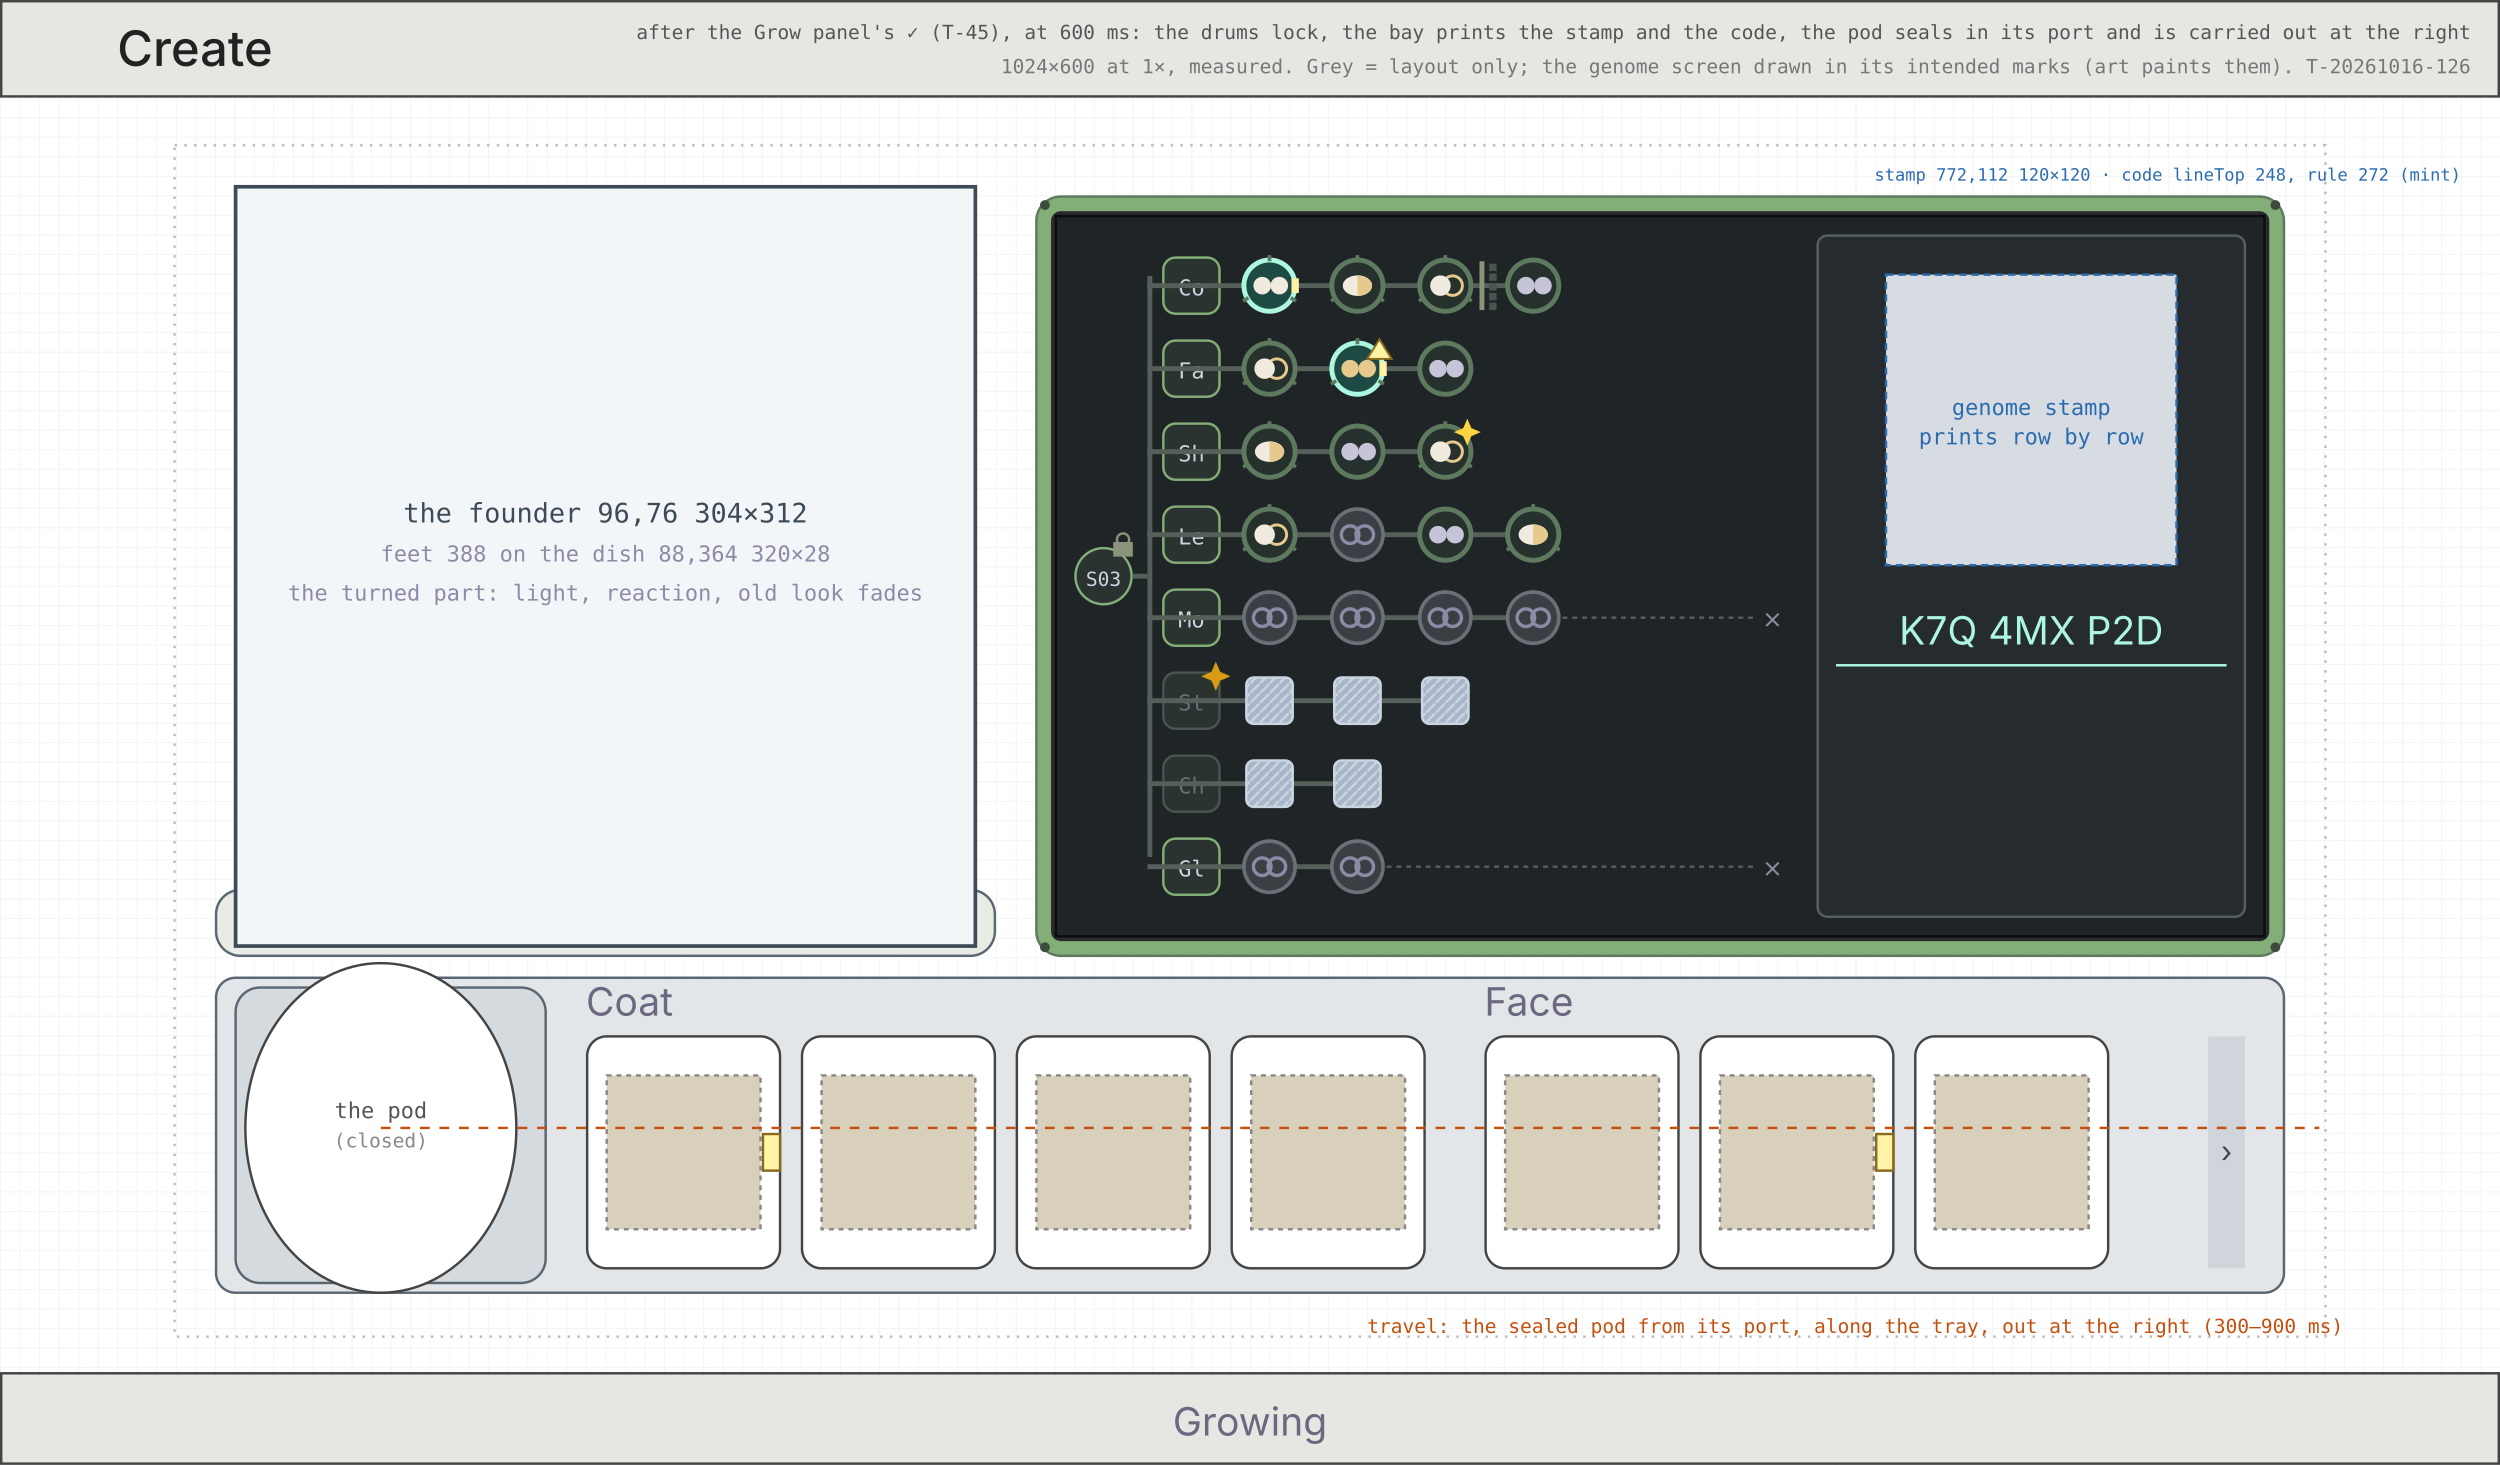
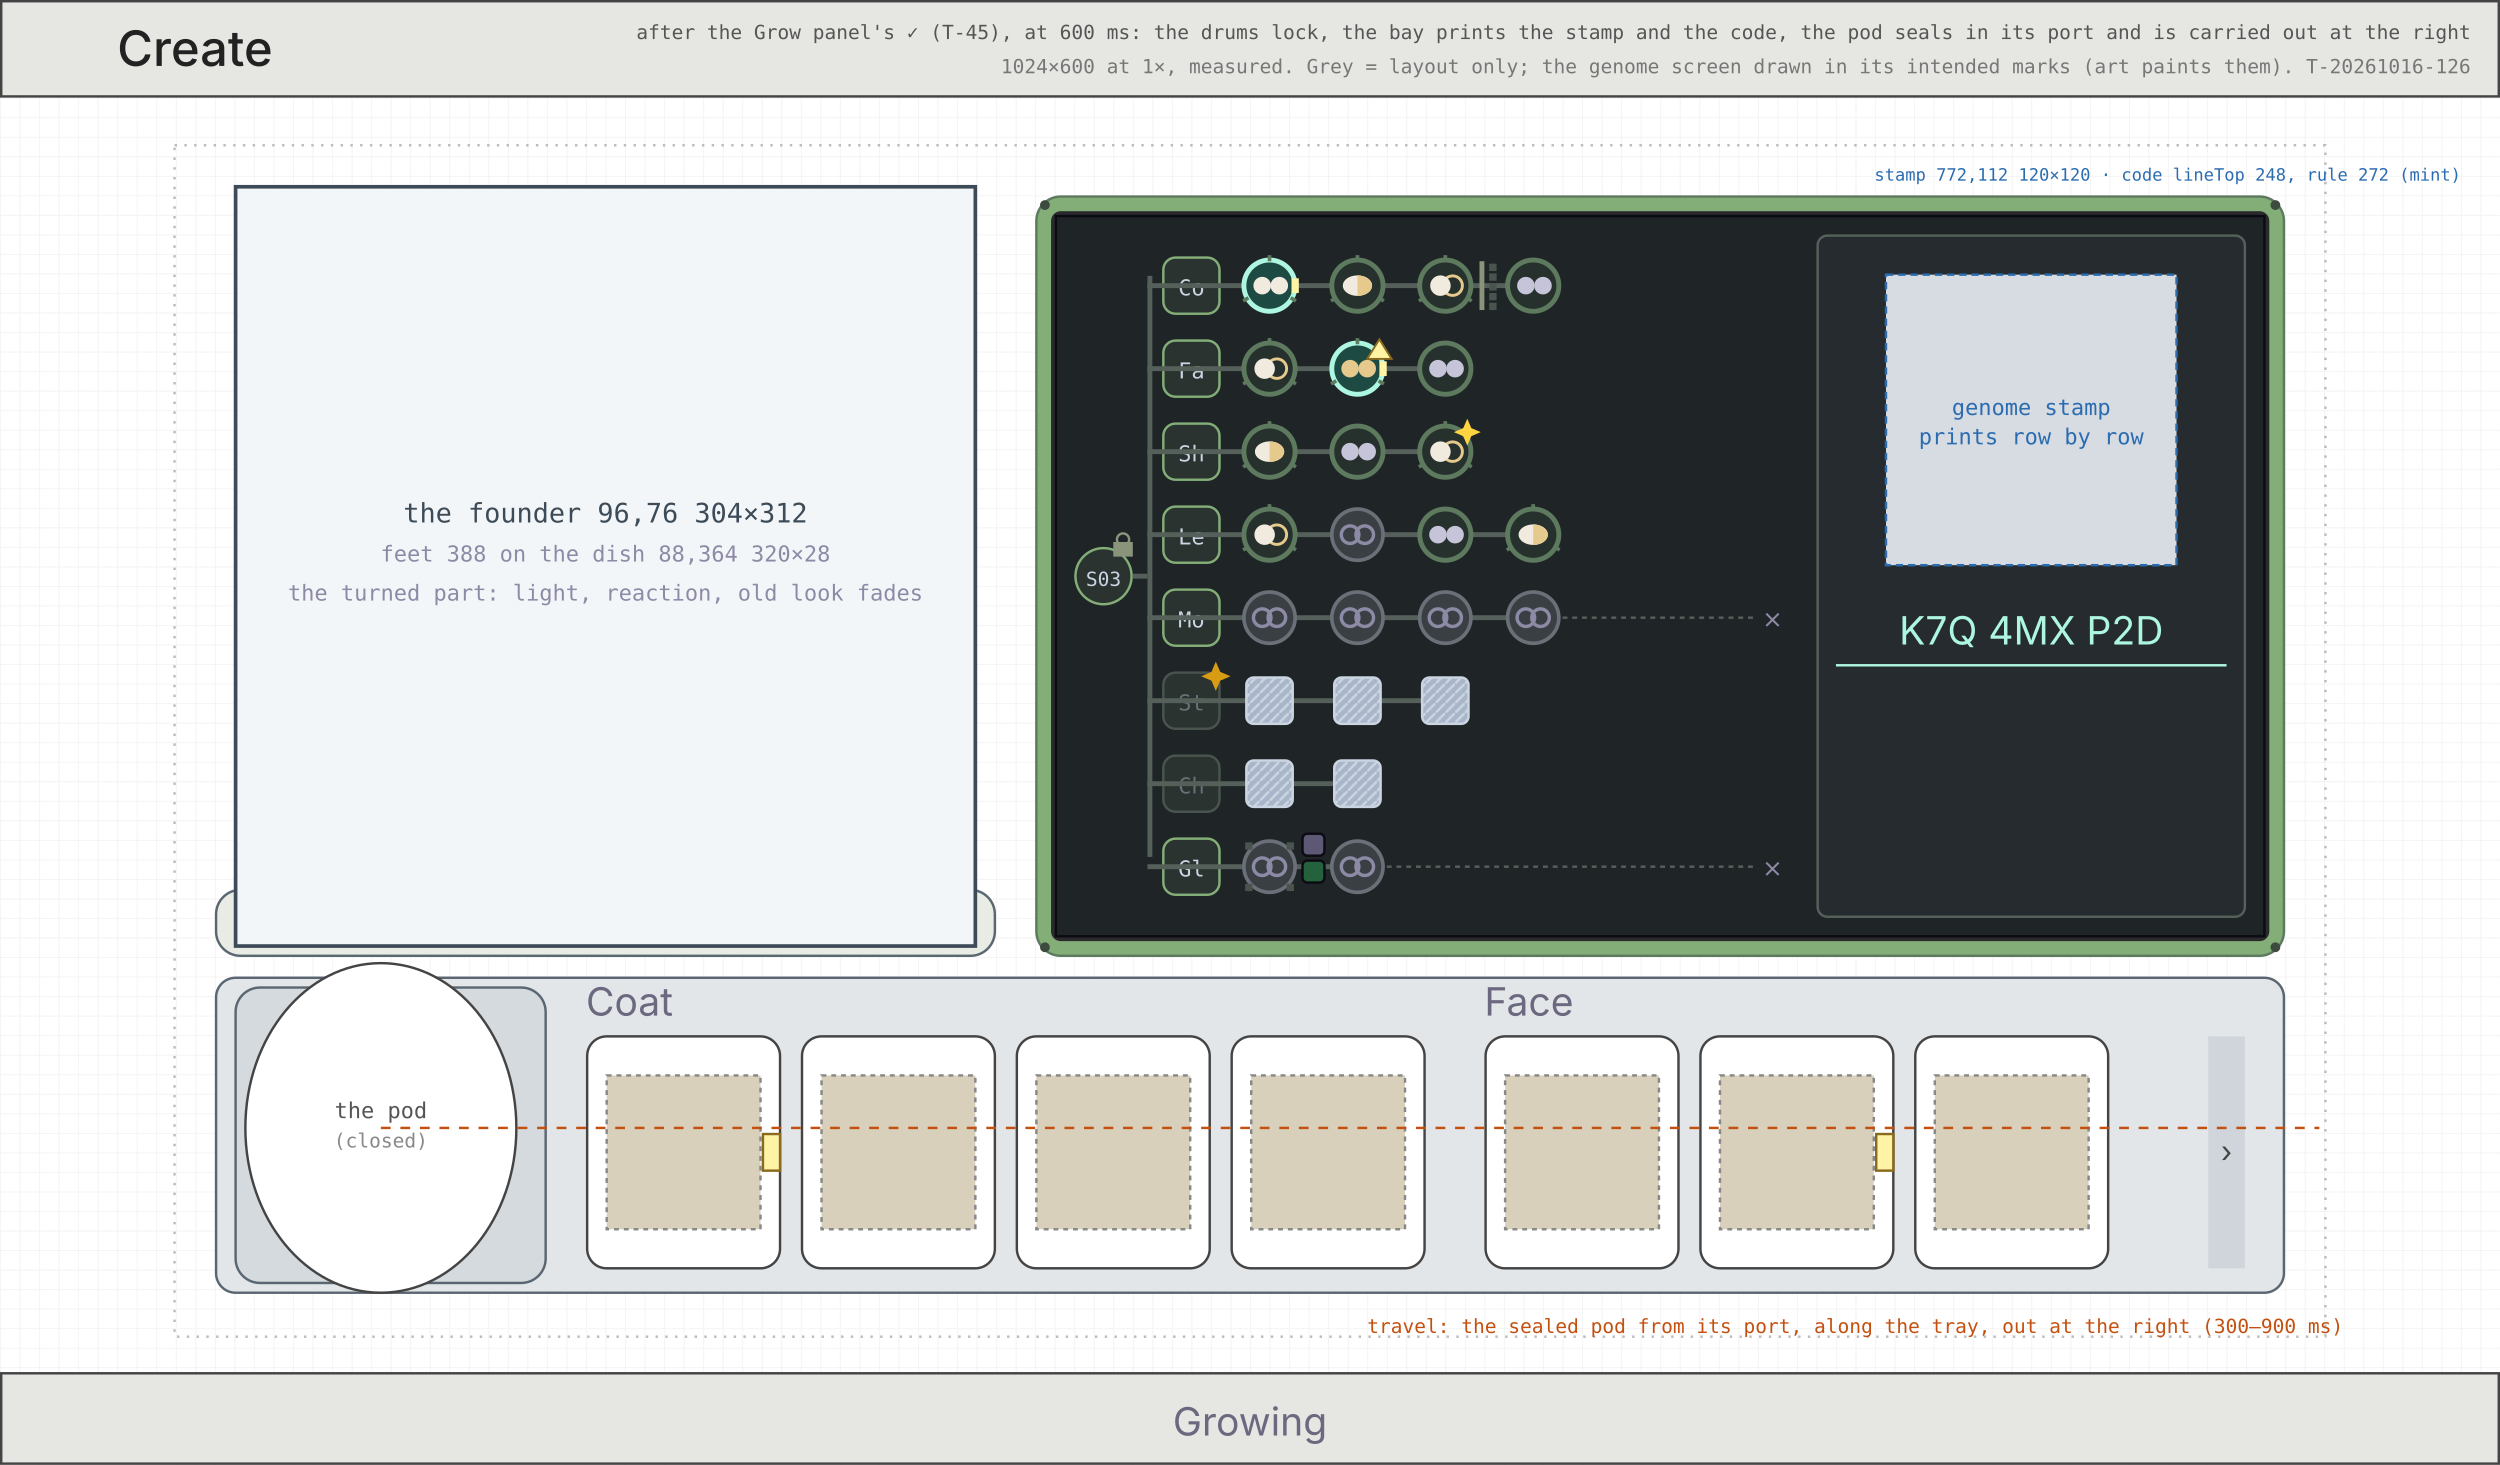
<svg xmlns="http://www.w3.org/2000/svg" viewBox="0 0 1024 600" width="1024" height="600" font-family="Inter, DejaVu Sans, sans-serif">
  <defs>
    <pattern id="g8" width="8" height="8" patternUnits="userSpaceOnUse">
      <path d="M8 0H0V8" fill="none" stroke="#efefef" stroke-width="0.5" />
    </pattern>
    <pattern id="fr" width="4" height="4" patternUnits="userSpaceOnUse">
      <rect width="4" height="4" fill="#a9b5c8" />
      <path d="M0 4L4 0" stroke="#cbd5e2" stroke-width="1" />
    </pattern>
  </defs>
  <rect width="1024" height="600" fill="#fff" />
  <rect width="1024" height="600" fill="url(#g8)" />
  <rect x="71.5" y="59.5" width="881" height="488" fill="none" stroke="#bbb" stroke-width="1" stroke-dasharray="1 3" />
  <rect x="0.5" y="0.5" width="1023" height="39" fill="#e6e6e2" stroke="#444" stroke-width="1" />
  <text x="48" y="27" font-size="20" fill="#222" text-anchor="start" font-weight="500">Create</text>
  <text x="1012" y="16" font-size="8" fill="#555" text-anchor="end" font-family="DejaVu Sans Mono, monospace">after the Grow panel's ✓ (T-45), at 600 ms: the drums lock, the bay prints the stamp and the code, the pod seals in its port and is carried out at the right</text>
  <text x="1012" y="30" font-size="8" fill="#777" text-anchor="end" font-family="DejaVu Sans Mono, monospace">1024×600 at 1×, measured. Grey = layout only; the genome screen drawn in its intended marks (art paints them). T-20261016-126</text>
  <rect x="88.5" y="364.5" width="319" height="27" fill="#e8ece4" stroke="#5a6672" stroke-width="1" rx="10" />
  <rect x="96.5" y="76.5" width="303" height="311" fill="#f3f6f8" stroke="#3c4b57" stroke-width="1.5" />
  <text x="248" y="214" font-size="11" fill="#3c4b57" text-anchor="middle" font-family="DejaVu Sans Mono, monospace">the founder 96,76 304×312</text>
  <text x="248" y="230" font-size="9" fill="#8d8aa6" text-anchor="middle" font-family="DejaVu Sans Mono, monospace">feet 388 on the dish 88,364 320×28</text>
  <text x="248" y="246" font-size="9" fill="#8d8aa6" text-anchor="middle" font-family="DejaVu Sans Mono, monospace">the turned part: light, reaction, old look fades</text>
  <rect x="88.5" y="400.5" width="847" height="129" fill="#e3e6e8" stroke="#5a6672" stroke-width="1" rx="8" />
  <rect x="96.5" y="404.5" width="127" height="121" fill="#d5dade" stroke="#5a6672" stroke-width="1" rx="10" />
  <ellipse cx="156" cy="462" rx="55.5" ry="67.5" fill="#fff" stroke="#444" />
  <text x="156" y="458" font-size="9" fill="#555" text-anchor="middle" font-family="DejaVu Sans Mono, monospace">the pod</text>
  <text x="156" y="470" font-size="8" fill="#888" text-anchor="middle" font-family="DejaVu Sans Mono, monospace">(closed)</text>
  <text x="240" y="416" font-size="16" fill="#6b6880" text-anchor="start">Coat</text>
  <rect x="240.5" y="424.5" width="79" height="95" fill="#fff" stroke="#444" stroke-width="1" rx="8" />
  <rect x="248.5" y="440.5" width="63" height="63" fill="#d9d0bc" stroke="#888" stroke-width="1" stroke-dasharray="2 2" />
  <rect x="312.5" y="464.5" width="7" height="15" fill="#fff4a6" stroke="#8a6a1e" stroke-width="1" />
  <rect x="328.5" y="424.5" width="79" height="95" fill="#fff" stroke="#444" stroke-width="1" rx="8" />
  <rect x="336.5" y="440.5" width="63" height="63" fill="#d9d0bc" stroke="#888" stroke-width="1" stroke-dasharray="2 2" />
  <rect x="416.5" y="424.5" width="79" height="95" fill="#fff" stroke="#444" stroke-width="1" rx="8" />
  <rect x="424.5" y="440.5" width="63" height="63" fill="#d9d0bc" stroke="#888" stroke-width="1" stroke-dasharray="2 2" />
  <rect x="504.5" y="424.5" width="79" height="95" fill="#fff" stroke="#444" stroke-width="1" rx="8" />
  <rect x="512.5" y="440.5" width="63" height="63" fill="#d9d0bc" stroke="#888" stroke-width="1" stroke-dasharray="2 2" />
  <text x="608" y="416" font-size="16" fill="#6b6880" text-anchor="start">Face</text>
  <rect x="608.5" y="424.5" width="79" height="95" fill="#fff" stroke="#444" stroke-width="1" rx="8" />
  <rect x="616.5" y="440.5" width="63" height="63" fill="#d9d0bc" stroke="#888" stroke-width="1" stroke-dasharray="2 2" />
  <rect x="696.5" y="424.5" width="79" height="95" fill="#fff" stroke="#444" stroke-width="1" rx="8" />
  <rect x="704.5" y="440.5" width="63" height="63" fill="#d9d0bc" stroke="#888" stroke-width="1" stroke-dasharray="2 2" />
  <rect x="768.5" y="464.5" width="7" height="15" fill="#fff4a6" stroke="#8a6a1e" stroke-width="1" />
  <rect x="784.5" y="424.5" width="79" height="95" fill="#fff" stroke="#444" stroke-width="1" rx="8" />
  <rect x="792.5" y="440.5" width="63" height="63" fill="#d9d0bc" stroke="#888" stroke-width="1" stroke-dasharray="2 2" />
  <rect x="904.5" y="424.5" width="15" height="95" fill="#cfd5da" stroke="none" stroke-width="1" />
  <text x="912" y="476" font-size="12" fill="#444" text-anchor="middle">›</text>
  <rect x="424.5" y="80.5" width="511" height="311" fill="#84ae78" stroke="#5d7a5f" stroke-width="1" rx="10" />
  <rect x="430.5" y="86.5" width="499" height="299" fill="#2a2a2d" stroke="none" stroke-width="1" rx="4" />
  <rect x="432.5" y="88.5" width="495" height="295" fill="#1f2427" stroke="#0c0a12" stroke-width="1" />
  <circle cx="428" cy="84" r="2" fill="#3d4a3e" stroke="none" stroke-width="1" />
  <circle cx="932" cy="84" r="2" fill="#3d4a3e" stroke="none" stroke-width="1" />
  <circle cx="428" cy="388" r="2" fill="#3d4a3e" stroke="none" stroke-width="1" />
  <circle cx="932" cy="388" r="2" fill="#3d4a3e" stroke="none" stroke-width="1" />
  <rect x="470" y="113" width="2" height="238" fill="#56605a" />
  <rect x="440.5" y="224.5" width="23" height="23" fill="#2a3330" stroke="#84ae78" stroke-width="1" rx="12" />
  <text x="452" y="240" font-size="8" fill="#cbd5e2" text-anchor="middle" font-family="DejaVu Sans Mono, monospace">S03</text>
  <rect x="464" y="235" width="6" height="2" fill="#56605a" />
  <rect x="456" y="222" width="8" height="6" fill="#8a947b" />
  <rect x="457.5" y="218.5" width="5" height="5" fill="none" stroke="#8a947b" stroke-width="1" rx="3" />
  <rect x="476.5" y="105.5" width="23" height="23" fill="#2a3330" stroke="#84ae78" stroke-width="1" rx="5" />
  <text x="488" y="121" font-size="9" fill="#cbd5e2" text-anchor="middle" font-family="DejaVu Sans Mono, monospace">Co</text>
  <rect x="470" y="116" width="158" height="2" fill="#56605a" />
  <circle cx="520" cy="117" r="10.5" fill="#1d4a42" stroke="#adf6e0" stroke-width="2" />
  <line x1="520.0" y1="107.0" x2="520.0" y2="104.5" stroke="#5d7a5f" stroke-width="1.5" />
  <line x1="528.66" y1="122.0" x2="530.825" y2="123.25" stroke="#5d7a5f" stroke-width="1.5" />
  <line x1="511.34" y1="122.0" x2="509.175" y2="123.25" stroke="#5d7a5f" stroke-width="1.5" />
  <circle cx="517" cy="117" r="3.6" fill="#f1ebdf" stroke="none" stroke-width="1" />
  <circle cx="524" cy="117" r="3.6" fill="#f1ebdf" stroke="none" stroke-width="1" />
  <rect x="529" y="114" width="3" height="6" fill="#fff4a6" />
  <circle cx="556" cy="117" r="10.5" fill="#26302c" stroke="#5d7a5f" stroke-width="2" />
  <line x1="556.0" y1="107.0" x2="556.0" y2="104.5" stroke="#5d7a5f" stroke-width="1.5" />
  <line x1="564.66" y1="122.0" x2="566.825" y2="123.25" stroke="#5d7a5f" stroke-width="1.5" />
  <line x1="547.34" y1="122.0" x2="545.175" y2="123.25" stroke="#5d7a5f" stroke-width="1.5" />
  <ellipse cx="556" cy="117" rx="6" ry="4.2" fill="#f1ebdf" />
  <path d="M556 112.8A6 4.2 0 0 1 556 121.2Z" fill="#e6c98c" />
  <rect x="606" y="107" width="2" height="20" fill="#8a947b" />
  <rect x="610" y="108" width="3" height="3" fill="#4a544e" />
  <rect x="610" y="112" width="3" height="3" fill="#4a544e" />
  <rect x="610" y="116" width="3" height="3" fill="#4a544e" />
  <rect x="610" y="120" width="3" height="3" fill="#4a544e" />
  <rect x="610" y="124" width="3" height="3" fill="#4a544e" />
  <circle cx="592" cy="117" r="10.5" fill="#26302c" stroke="#5d7a5f" stroke-width="2" />
  <line x1="592.0" y1="107.0" x2="592.0" y2="104.5" stroke="#5d7a5f" stroke-width="1.5" />
  <line x1="600.66" y1="122.0" x2="602.825" y2="123.25" stroke="#5d7a5f" stroke-width="1.5" />
  <line x1="583.34" y1="122.0" x2="581.175" y2="123.25" stroke="#5d7a5f" stroke-width="1.5" />
  <circle cx="595" cy="117" r="4" fill="none" stroke="#e6c98c" stroke-width="1.2" />
  <circle cx="590" cy="117" r="4.2" fill="#f1ebdf" stroke="none" stroke-width="1" />
  <circle cx="628" cy="117" r="10.5" fill="#26302c" stroke="#5d7a5f" stroke-width="2" />
  <circle cx="625" cy="117" r="3.6" fill="#c6c4d8" stroke="none" stroke-width="1" />
  <circle cx="632" cy="117" r="3.6" fill="#c6c4d8" stroke="none" stroke-width="1" />
  <rect x="476.5" y="139.5" width="23" height="23" fill="#2a3330" stroke="#84ae78" stroke-width="1" rx="5" />
  <text x="488" y="155" font-size="9" fill="#cbd5e2" text-anchor="middle" font-family="DejaVu Sans Mono, monospace">Fa</text>
  <rect x="470" y="150" width="122" height="2" fill="#56605a" />
  <circle cx="520" cy="151" r="10.5" fill="#26302c" stroke="#5d7a5f" stroke-width="2" />
  <line x1="520.0" y1="141.0" x2="520.0" y2="138.5" stroke="#5d7a5f" stroke-width="1.5" />
  <line x1="528.66" y1="156.0" x2="530.825" y2="157.25" stroke="#5d7a5f" stroke-width="1.5" />
  <line x1="511.34" y1="156.0" x2="509.175" y2="157.25" stroke="#5d7a5f" stroke-width="1.5" />
  <circle cx="523" cy="151" r="4" fill="none" stroke="#e6c98c" stroke-width="1.2" />
  <circle cx="518" cy="151" r="4.2" fill="#f1ebdf" stroke="none" stroke-width="1" />
  <circle cx="556" cy="151" r="10.5" fill="#1d4a42" stroke="#adf6e0" stroke-width="2" />
  <line x1="556.0" y1="141.0" x2="556.0" y2="138.5" stroke="#5d7a5f" stroke-width="1.5" />
  <line x1="564.66" y1="156.0" x2="566.825" y2="157.25" stroke="#5d7a5f" stroke-width="1.5" />
  <line x1="547.34" y1="156.0" x2="545.175" y2="157.25" stroke="#5d7a5f" stroke-width="1.5" />
  <circle cx="553" cy="151" r="3.6" fill="#e6c98c" stroke="none" stroke-width="1" />
  <circle cx="560" cy="151" r="3.6" fill="#e6c98c" stroke="none" stroke-width="1" />
  <rect x="565" y="148" width="3" height="6" fill="#fff4a6" />
  <path d="M565 139L570 147L560 147Z" fill="#fff4a6" stroke="#8a6a1e" stroke-width="0.8" />
  <circle cx="592" cy="151" r="10.5" fill="#26302c" stroke="#5d7a5f" stroke-width="2" />
  <circle cx="589" cy="151" r="3.6" fill="#c6c4d8" stroke="none" stroke-width="1" />
  <circle cx="596" cy="151" r="3.6" fill="#c6c4d8" stroke="none" stroke-width="1" />
  <rect x="476.5" y="173.5" width="23" height="23" fill="#2a3330" stroke="#84ae78" stroke-width="1" rx="5" />
  <text x="488" y="189" font-size="9" fill="#cbd5e2" text-anchor="middle" font-family="DejaVu Sans Mono, monospace">Sh</text>
  <rect x="470" y="184" width="122" height="2" fill="#56605a" />
  <circle cx="520" cy="185" r="10.5" fill="#26302c" stroke="#5d7a5f" stroke-width="2" />
  <line x1="520.0" y1="175.0" x2="520.0" y2="172.5" stroke="#5d7a5f" stroke-width="1.5" />
  <line x1="528.66" y1="190.0" x2="530.825" y2="191.25" stroke="#5d7a5f" stroke-width="1.5" />
  <line x1="511.34" y1="190.0" x2="509.175" y2="191.25" stroke="#5d7a5f" stroke-width="1.5" />
  <ellipse cx="520" cy="185" rx="6" ry="4.2" fill="#f1ebdf" />
  <path d="M520 180.8A6 4.2 0 0 1 520 189.2Z" fill="#e6c98c" />
  <circle cx="556" cy="185" r="10.5" fill="#26302c" stroke="#5d7a5f" stroke-width="2" />
  <circle cx="553" cy="185" r="3.6" fill="#c6c4d8" stroke="none" stroke-width="1" />
  <circle cx="560" cy="185" r="3.6" fill="#c6c4d8" stroke="none" stroke-width="1" />
  <circle cx="592" cy="185" r="10.5" fill="#26302c" stroke="#5d7a5f" stroke-width="2" />
  <line x1="592.0" y1="175.0" x2="592.0" y2="172.5" stroke="#5d7a5f" stroke-width="1.5" />
  <line x1="600.66" y1="190.0" x2="602.825" y2="191.25" stroke="#5d7a5f" stroke-width="1.5" />
  <line x1="583.34" y1="190.0" x2="581.175" y2="191.25" stroke="#5d7a5f" stroke-width="1.5" />
  <circle cx="595" cy="185" r="4" fill="none" stroke="#e6c98c" stroke-width="1.2" />
  <circle cx="590" cy="185" r="4.2" fill="#f1ebdf" stroke="none" stroke-width="1" />
  <path d="M601 171.5L602.65 175.35L606.5 177L602.65 178.65L601 182.5L599.35 178.65L595.5 177L599.35 175.35Z" fill="#ffd441" />
  <rect x="476.5" y="207.5" width="23" height="23" fill="#2a3330" stroke="#84ae78" stroke-width="1" rx="5" />
  <text x="488" y="223" font-size="9" fill="#cbd5e2" text-anchor="middle" font-family="DejaVu Sans Mono, monospace">Le</text>
  <rect x="470" y="218" width="158" height="2" fill="#56605a" />
  <circle cx="520" cy="219" r="10.5" fill="#26302c" stroke="#5d7a5f" stroke-width="2" />
  <line x1="520.0" y1="209.0" x2="520.0" y2="206.5" stroke="#5d7a5f" stroke-width="1.5" />
  <line x1="528.66" y1="224.0" x2="530.825" y2="225.25" stroke="#5d7a5f" stroke-width="1.5" />
  <line x1="511.34" y1="224.0" x2="509.175" y2="225.25" stroke="#5d7a5f" stroke-width="1.5" />
  <circle cx="523" cy="219" r="4" fill="none" stroke="#e6c98c" stroke-width="1.2" />
  <circle cx="518" cy="219" r="4.2" fill="#f1ebdf" stroke="none" stroke-width="1" />
  <circle cx="556" cy="219" r="10.5" fill="#3a3f44" stroke="#6b6f78" stroke-width="1.5" />
  <circle cx="553" cy="219" r="3.6" fill="none" stroke="#8d8aa6" stroke-width="1.4" />
  <circle cx="559" cy="219" r="3.6" fill="none" stroke="#8d8aa6" stroke-width="1.4" />
  <circle cx="592" cy="219" r="10.5" fill="#26302c" stroke="#5d7a5f" stroke-width="2" />
  <circle cx="589" cy="219" r="3.6" fill="#c6c4d8" stroke="none" stroke-width="1" />
  <circle cx="596" cy="219" r="3.6" fill="#c6c4d8" stroke="none" stroke-width="1" />
  <circle cx="628" cy="219" r="10.5" fill="#26302c" stroke="#5d7a5f" stroke-width="2" />
  <line x1="628.0" y1="209.0" x2="628.0" y2="206.5" stroke="#5d7a5f" stroke-width="1.5" />
  <line x1="636.66" y1="224.0" x2="638.825" y2="225.25" stroke="#5d7a5f" stroke-width="1.5" />
  <line x1="619.34" y1="224.0" x2="617.175" y2="225.25" stroke="#5d7a5f" stroke-width="1.5" />
  <ellipse cx="628" cy="219" rx="6" ry="4.2" fill="#f1ebdf" />
  <path d="M628 214.8A6 4.2 0 0 1 628 223.2Z" fill="#e6c98c" />
  <rect x="476.5" y="241.5" width="23" height="23" fill="#2a3330" stroke="#84ae78" stroke-width="1" rx="5" />
  <text x="488" y="257" font-size="9" fill="#cbd5e2" text-anchor="middle" font-family="DejaVu Sans Mono, monospace">Mo</text>
  <rect x="470" y="252" width="158" height="2" fill="#56605a" />
  <line x1="640" y1="253" x2="720" y2="253" stroke="#56605a" stroke-dasharray="2 2" />
  <text x="726" y="257" font-size="10" fill="#8d8aa6" text-anchor="middle">⨯</text>
  <circle cx="520" cy="253" r="10.5" fill="#3a3f44" stroke="#6b6f78" stroke-width="1.5" />
  <circle cx="517" cy="253" r="3.6" fill="none" stroke="#8d8aa6" stroke-width="1.4" />
  <circle cx="523" cy="253" r="3.6" fill="none" stroke="#8d8aa6" stroke-width="1.4" />
  <circle cx="556" cy="253" r="10.5" fill="#3a3f44" stroke="#6b6f78" stroke-width="1.5" />
  <circle cx="553" cy="253" r="3.6" fill="none" stroke="#8d8aa6" stroke-width="1.4" />
  <circle cx="559" cy="253" r="3.6" fill="none" stroke="#8d8aa6" stroke-width="1.4" />
  <circle cx="592" cy="253" r="10.5" fill="#3a3f44" stroke="#6b6f78" stroke-width="1.5" />
  <circle cx="589" cy="253" r="3.6" fill="none" stroke="#8d8aa6" stroke-width="1.4" />
  <circle cx="595" cy="253" r="3.6" fill="none" stroke="#8d8aa6" stroke-width="1.4" />
  <circle cx="628" cy="253" r="10.5" fill="#3a3f44" stroke="#6b6f78" stroke-width="1.5" />
  <circle cx="625" cy="253" r="3.6" fill="none" stroke="#8d8aa6" stroke-width="1.4" />
  <circle cx="631" cy="253" r="3.6" fill="none" stroke="#8d8aa6" stroke-width="1.4" />
  <rect x="476.5" y="275.5" width="23" height="23" fill="#2a3330" stroke="#4a544e" stroke-width="1" rx="5" />
  <text x="488" y="291" font-size="9" fill="#6b6f78" text-anchor="middle" font-family="DejaVu Sans Mono, monospace">St</text>
  <path d="M498 271L499.8 275.2L504 277L499.8 278.8L498 283L496.2 278.8L492 277L496.2 275.2Z" fill="#d89b14" />
  <rect x="470" y="286" width="122" height="2" fill="#56605a" />
  <rect x="510.5" y="277.5" width="19" height="19" fill="url(#fr)" stroke="#cbd5e2" stroke-width="1" rx="3" />
  <rect x="546.5" y="277.5" width="19" height="19" fill="url(#fr)" stroke="#cbd5e2" stroke-width="1" rx="3" />
  <rect x="582.5" y="277.5" width="19" height="19" fill="url(#fr)" stroke="#cbd5e2" stroke-width="1" rx="3" />
  <rect x="476.5" y="309.5" width="23" height="23" fill="#2a3330" stroke="#4a544e" stroke-width="1" rx="5" />
  <text x="488" y="325" font-size="9" fill="#6b6f78" text-anchor="middle" font-family="DejaVu Sans Mono, monospace">Ch</text>
  <rect x="470" y="320" width="86" height="2" fill="#56605a" />
  <rect x="510.5" y="311.5" width="19" height="19" fill="url(#fr)" stroke="#cbd5e2" stroke-width="1" rx="3" />
  <rect x="546.5" y="311.5" width="19" height="19" fill="url(#fr)" stroke="#cbd5e2" stroke-width="1" rx="3" />
  <rect x="476.5" y="343.5" width="23" height="23" fill="#2a3330" stroke="#84ae78" stroke-width="1" rx="5" />
  <text x="488" y="359" font-size="9" fill="#cbd5e2" text-anchor="middle" font-family="DejaVu Sans Mono, monospace">Gl</text>
  <rect x="470" y="354" width="86" height="2" fill="#56605a" />
  <line x1="568" y1="355" x2="720" y2="355" stroke="#56605a" stroke-dasharray="2 2" />
  <text x="726" y="359" font-size="10" fill="#8d8aa6" text-anchor="middle">⨯</text>
  <circle cx="520" cy="355" r="10.5" fill="#3a3f44" stroke="#6b6f78" stroke-width="1.5" />
  <circle cx="517" cy="355" r="3.6" fill="none" stroke="#8d8aa6" stroke-width="1.4" />
  <circle cx="523" cy="355" r="3.6" fill="none" stroke="#8d8aa6" stroke-width="1.4" />
+   <rect x="510.015" y="345.015" width="3" height="3" fill="#4a544e" />
+   <rect x="526.985" y="345.015" width="3" height="3" fill="#4a544e" />
+   <rect x="526.985" y="361.985" width="3" height="3" fill="#4a544e" />
+   <rect x="510.015" y="361.985" width="3" height="3" fill="#4a544e" />
+   <rect x="533.5" y="341.5" width="9" height="9" fill="#5d5974" stroke="#0c0a12" stroke-width="1" rx="2" />
+   <rect x="533.5" y="352.5" width="9" height="9" fill="#23623c" stroke="#0c0a12" stroke-width="1" rx="2" />
  <circle cx="556" cy="355" r="10.5" fill="#3a3f44" stroke="#6b6f78" stroke-width="1.5" />
  <circle cx="553" cy="355" r="3.6" fill="none" stroke="#8d8aa6" stroke-width="1.4" />
  <circle cx="559" cy="355" r="3.6" fill="none" stroke="#8d8aa6" stroke-width="1.4" />
  <rect x="744.5" y="96.5" width="175" height="279" fill="#252b2e" stroke="#56605a" stroke-width="1" rx="4" />
  <rect x="772.5" y="112.5" width="119" height="119" fill="#d7dbe2" stroke="#2b6cb0" stroke-width="1" stroke-dasharray="3 2" />
  <text x="832" y="170" font-size="9" fill="#2b6cb0" text-anchor="middle" font-family="DejaVu Sans Mono, monospace">genome stamp</text>
  <text x="832" y="182" font-size="9" fill="#2b6cb0" text-anchor="middle" font-family="DejaVu Sans Mono, monospace">prints row by row</text>
  <text x="832" y="264" font-size="16" fill="#adf6e0" text-anchor="middle">K7Q 4MX P2D</text>
  <rect x="752" y="272" width="160" height="1" fill="#adf6e0" />
  <text x="1008" y="74" font-size="7" fill="#2b6cb0" text-anchor="end" font-family="DejaVu Sans Mono, monospace">stamp 772,112 120×120 · code lineTop 248, rule 272 (mint)</text>
  <line x1="156" y1="462" x2="950" y2="462" stroke="#c4500f" stroke-dasharray="4 4" />
  <text x="560" y="546" font-size="8" fill="#c4500f" text-anchor="start" font-family="DejaVu Sans Mono, monospace">travel: the sealed pod from its port, along the tray, out at the right (300–900 ms)</text>
  <rect x="0.5" y="562.5" width="1023" height="37" fill="#e6e6e2" stroke="#444" stroke-width="1" />
  <text x="512" y="588" font-size="16" fill="#6b6880" text-anchor="middle">Growing</text>
  <text x="1008" y="588" font-size="16" fill="#222" text-anchor="end" />
</svg>
